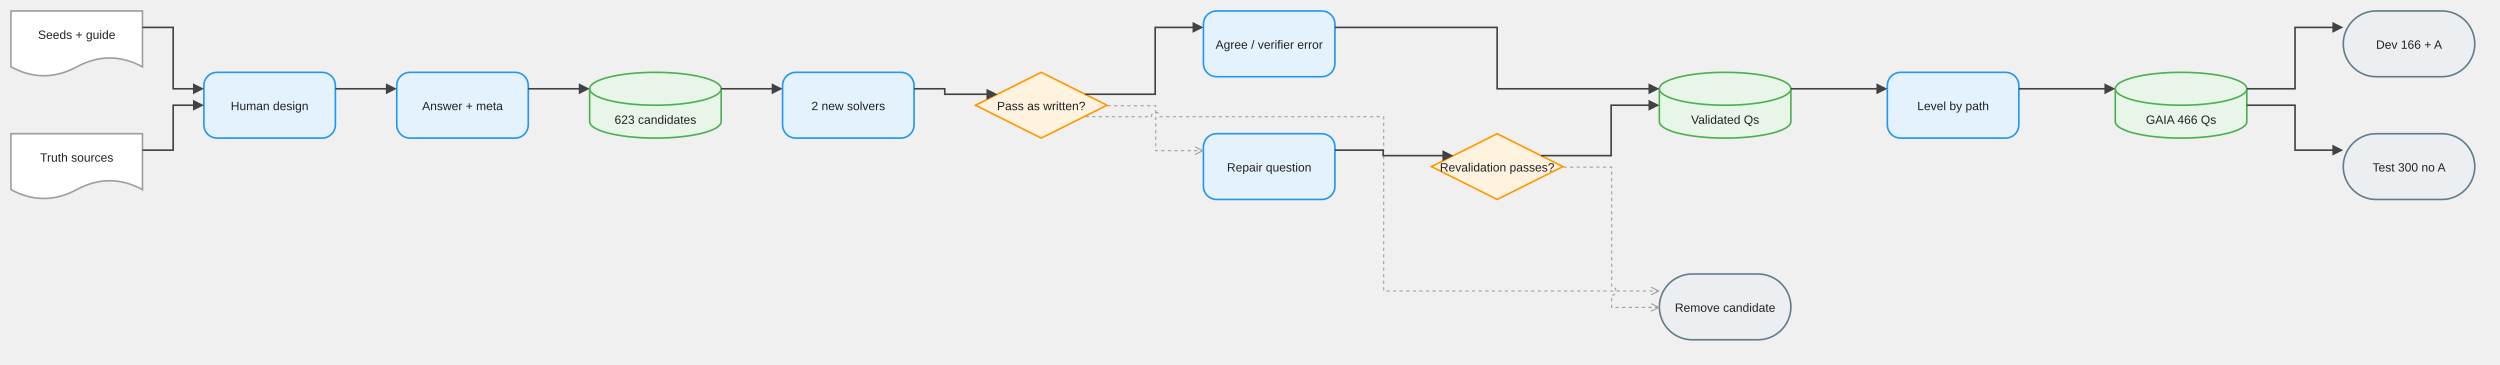
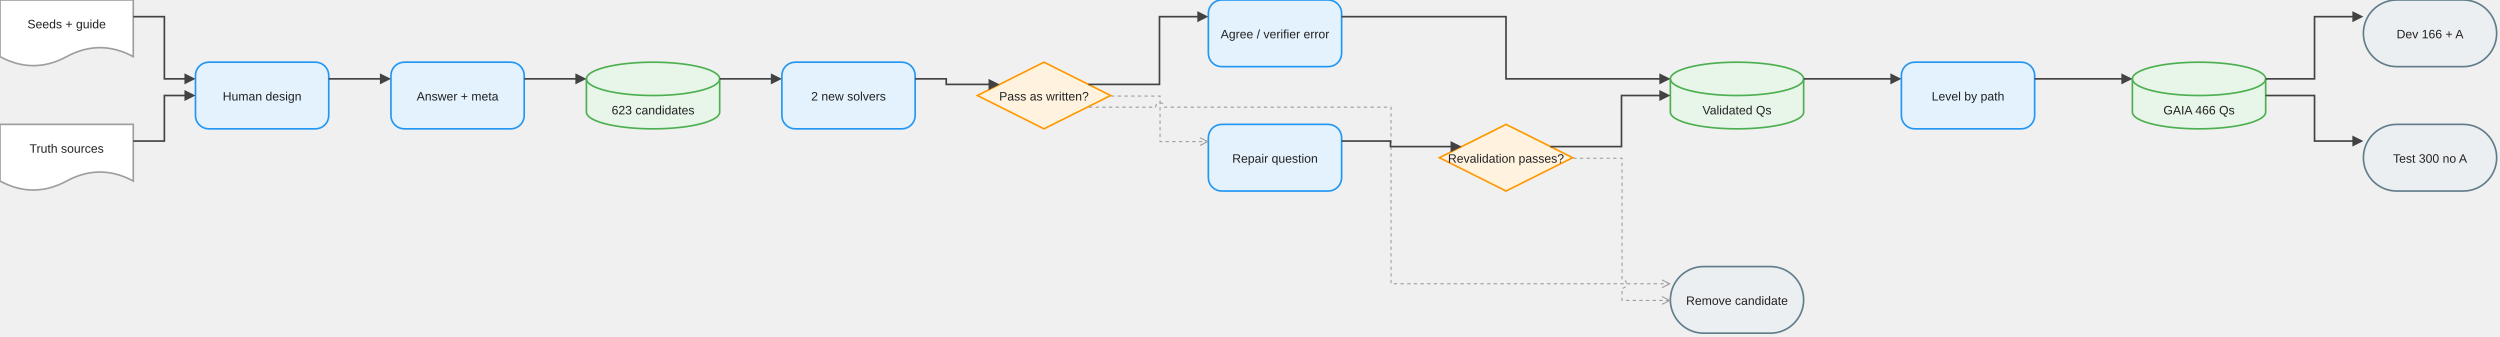
- <svg xmlns="http://www.w3.org/2000/svg" style="background: transparent; background-color: transparent; color-scheme: light;" version="1.1" width="2281px" height="333px" viewBox="0 0 2281 333" content="&lt;mxfile host=&quot;Electron&quot; agent=&quot;drawio-skill-cli&quot;&gt;&#10;  &lt;diagram name=&quot;Page-1&quot; id=&quot;0&quot;&gt;&#10;    &lt;mxGraphModel dx=&quot;-1124&quot; dy=&quot;-87&quot; grid=&quot;0&quot; gridSize=&quot;8&quot; guides=&quot;1&quot; tooltips=&quot;1&quot; connect=&quot;1&quot; arrows=&quot;1&quot; fold=&quot;0&quot; page=&quot;0&quot; pageScale=&quot;1&quot; pageWidth=&quot;2304&quot; pageHeight=&quot;384&quot; background=&quot;#FFFFFF&quot; math=&quot;0&quot; shadow=&quot;0&quot;&gt;&#10;      &lt;root&gt;&#10;        &lt;mxCell id=&quot;0&quot; /&gt;&#10;        &lt;mxCell id=&quot;1&quot; parent=&quot;0&quot; /&gt;&#10;        &lt;mxCell id=&quot;2&quot; parent=&quot;1&quot; style=&quot;convertToSvg=1;shape=document;boundedLbl=1;html=0;whiteSpace=wrap;fillColor=#FFFFFF;strokeColor=#9E9E9E;strokeWidth=1.5;fontColor=#212121;fontSize=11;fontFamily=Arial, Helvetica, sans-serif;verticalAlign=middle;align=center&quot; value=&quot;Seeds + guide&quot; vertex=&quot;1&quot;&gt;&#10;          &lt;mxGeometry height=&quot;60&quot; width=&quot;120&quot; x=&quot;-24&quot; as=&quot;geometry&quot; /&gt;&#10;        &lt;/mxCell&gt;&#10;        &lt;mxCell id=&quot;3&quot; parent=&quot;1&quot; style=&quot;convertToSvg=1;shape=document;boundedLbl=1;html=0;whiteSpace=wrap;fillColor=#FFFFFF;strokeColor=#9E9E9E;strokeWidth=1.5;fontColor=#212121;fontSize=11;fontFamily=Arial, Helvetica, sans-serif;verticalAlign=middle;align=center&quot; value=&quot;Truth sources&quot; vertex=&quot;1&quot;&gt;&#10;          &lt;mxGeometry height=&quot;60&quot; width=&quot;120&quot; x=&quot;-24&quot; y=&quot;112&quot; as=&quot;geometry&quot; /&gt;&#10;        &lt;/mxCell&gt;&#10;        &lt;mxCell id=&quot;4&quot; parent=&quot;1&quot; style=&quot;convertToSvg=1;rounded=1;arcSize=20;html=0;whiteSpace=wrap;fillColor=#E3F2FD;strokeColor=#2196F3;strokeWidth=1.5;fontColor=#212121;fontSize=11;fontFamily=Arial, Helvetica, sans-serif;verticalAlign=middle;align=center&quot; value=&quot;Human design&quot; vertex=&quot;1&quot;&gt;&#10;          &lt;mxGeometry height=&quot;60&quot; width=&quot;120&quot; x=&quot;152&quot; y=&quot;56&quot; as=&quot;geometry&quot; /&gt;&#10;        &lt;/mxCell&gt;&#10;        &lt;mxCell id=&quot;5&quot; parent=&quot;1&quot; style=&quot;convertToSvg=1;rounded=1;arcSize=20;html=0;whiteSpace=wrap;fillColor=#E3F2FD;strokeColor=#2196F3;strokeWidth=1.5;fontColor=#212121;fontSize=11;fontFamily=Arial, Helvetica, sans-serif;verticalAlign=middle;align=center&quot; value=&quot;Answer + meta&quot; vertex=&quot;1&quot;&gt;&#10;          &lt;mxGeometry height=&quot;60&quot; width=&quot;120&quot; x=&quot;328&quot; y=&quot;56&quot; as=&quot;geometry&quot; /&gt;&#10;        &lt;/mxCell&gt;&#10;        &lt;mxCell id=&quot;6&quot; parent=&quot;1&quot; style=&quot;convertToSvg=1;shape=cylinder3;boundedLbl=1;backgroundOutline=1;size=15;html=0;whiteSpace=wrap;fillColor=#E8F5E9;strokeColor=#4CAF50;strokeWidth=1.5;fontColor=#212121;fontSize=11;fontFamily=Arial, Helvetica, sans-serif;verticalAlign=middle;align=center&quot; value=&quot;623 candidates&quot; vertex=&quot;1&quot;&gt;&#10;          &lt;mxGeometry height=&quot;60&quot; width=&quot;120&quot; x=&quot;504&quot; y=&quot;56&quot; as=&quot;geometry&quot; /&gt;&#10;        &lt;/mxCell&gt;&#10;        &lt;mxCell id=&quot;7&quot; parent=&quot;1&quot; style=&quot;convertToSvg=1;rounded=1;arcSize=20;html=0;whiteSpace=wrap;fillColor=#E3F2FD;strokeColor=#2196F3;strokeWidth=1.5;fontColor=#212121;fontSize=11;fontFamily=Arial, Helvetica, sans-serif;verticalAlign=middle;align=center&quot; value=&quot;2 new solvers&quot; vertex=&quot;1&quot;&gt;&#10;          &lt;mxGeometry height=&quot;60&quot; width=&quot;120&quot; x=&quot;680&quot; y=&quot;56&quot; as=&quot;geometry&quot; /&gt;&#10;        &lt;/mxCell&gt;&#10;        &lt;mxCell id=&quot;8&quot; parent=&quot;1&quot; style=&quot;convertToSvg=1;rhombus;html=0;whiteSpace=wrap;fillColor=#FFF3E0;strokeColor=#FF9800;strokeWidth=1.5;fontColor=#212121;fontSize=11;fontFamily=Arial, Helvetica, sans-serif;verticalAlign=middle;align=center&quot; value=&quot;Pass as written?&quot; vertex=&quot;1&quot;&gt;&#10;          &lt;mxGeometry height=&quot;60&quot; width=&quot;120&quot; x=&quot;856&quot; y=&quot;56&quot; as=&quot;geometry&quot; /&gt;&#10;        &lt;/mxCell&gt;&#10;        &lt;mxCell id=&quot;9&quot; parent=&quot;1&quot; style=&quot;convertToSvg=1;rounded=1;arcSize=20;html=0;whiteSpace=wrap;fillColor=#E3F2FD;strokeColor=#2196F3;strokeWidth=1.5;fontColor=#212121;fontSize=11;fontFamily=Arial, Helvetica, sans-serif;verticalAlign=middle;align=center&quot; value=&quot;Agree / verifier error&quot; vertex=&quot;1&quot;&gt;&#10;          &lt;mxGeometry height=&quot;60&quot; width=&quot;120&quot; x=&quot;1064&quot; as=&quot;geometry&quot; /&gt;&#10;        &lt;/mxCell&gt;&#10;        &lt;mxCell id=&quot;10&quot; parent=&quot;1&quot; style=&quot;convertToSvg=1;rounded=1;arcSize=20;html=0;whiteSpace=wrap;fillColor=#E3F2FD;strokeColor=#2196F3;strokeWidth=1.5;fontColor=#212121;fontSize=11;fontFamily=Arial, Helvetica, sans-serif;verticalAlign=middle;align=center&quot; value=&quot;Repair question&quot; vertex=&quot;1&quot;&gt;&#10;          &lt;mxGeometry height=&quot;60&quot; width=&quot;120&quot; x=&quot;1064&quot; y=&quot;112&quot; as=&quot;geometry&quot; /&gt;&#10;        &lt;/mxCell&gt;&#10;        &lt;mxCell id=&quot;11&quot; parent=&quot;1&quot; style=&quot;convertToSvg=1;rhombus;html=0;whiteSpace=wrap;fillColor=#FFF3E0;strokeColor=#FF9800;strokeWidth=1.5;fontColor=#212121;fontSize=11;fontFamily=Arial, Helvetica, sans-serif;verticalAlign=middle;align=center&quot; value=&quot;Revalidation passes?&quot; vertex=&quot;1&quot;&gt;&#10;          &lt;mxGeometry height=&quot;60&quot; width=&quot;120&quot; x=&quot;1272&quot; y=&quot;112&quot; as=&quot;geometry&quot; /&gt;&#10;        &lt;/mxCell&gt;&#10;        &lt;mxCell id=&quot;12&quot; parent=&quot;1&quot; style=&quot;convertToSvg=1;rounded=1;arcSize=50;html=0;whiteSpace=wrap;fillColor=#ECEFF1;strokeColor=#607D8B;strokeWidth=1.5;fontColor=#212121;fontSize=11;fontFamily=Arial, Helvetica, sans-serif;verticalAlign=middle;align=center&quot; value=&quot;Remove candidate&quot; vertex=&quot;1&quot;&gt;&#10;          &lt;mxGeometry height=&quot;60&quot; width=&quot;120&quot; x=&quot;1480&quot; y=&quot;240&quot; as=&quot;geometry&quot; /&gt;&#10;        &lt;/mxCell&gt;&#10;        &lt;mxCell id=&quot;13&quot; parent=&quot;1&quot; style=&quot;convertToSvg=1;shape=cylinder3;boundedLbl=1;backgroundOutline=1;size=15;html=0;whiteSpace=wrap;fillColor=#E8F5E9;strokeColor=#4CAF50;strokeWidth=1.5;fontColor=#212121;fontSize=11;fontFamily=Arial, Helvetica, sans-serif;verticalAlign=middle;align=center&quot; value=&quot;Validated Qs&quot; vertex=&quot;1&quot;&gt;&#10;          &lt;mxGeometry height=&quot;60&quot; width=&quot;120&quot; x=&quot;1480&quot; y=&quot;56&quot; as=&quot;geometry&quot; /&gt;&#10;        &lt;/mxCell&gt;&#10;        &lt;mxCell id=&quot;14&quot; parent=&quot;1&quot; style=&quot;convertToSvg=1;rounded=1;arcSize=20;html=0;whiteSpace=wrap;fillColor=#E3F2FD;strokeColor=#2196F3;strokeWidth=1.5;fontColor=#212121;fontSize=11;fontFamily=Arial, Helvetica, sans-serif;verticalAlign=middle;align=center&quot; value=&quot;Level by path&quot; vertex=&quot;1&quot;&gt;&#10;          &lt;mxGeometry height=&quot;60&quot; width=&quot;120&quot; x=&quot;1688&quot; y=&quot;56&quot; as=&quot;geometry&quot; /&gt;&#10;        &lt;/mxCell&gt;&#10;        &lt;mxCell id=&quot;15&quot; parent=&quot;1&quot; style=&quot;convertToSvg=1;shape=cylinder3;boundedLbl=1;backgroundOutline=1;size=15;html=0;whiteSpace=wrap;fillColor=#E8F5E9;strokeColor=#4CAF50;strokeWidth=1.5;fontColor=#212121;fontSize=11;fontFamily=Arial, Helvetica, sans-serif;verticalAlign=middle;align=center&quot; value=&quot;GAIA 466 Qs&quot; vertex=&quot;1&quot;&gt;&#10;          &lt;mxGeometry height=&quot;60&quot; width=&quot;120&quot; x=&quot;1896&quot; y=&quot;56&quot; as=&quot;geometry&quot; /&gt;&#10;        &lt;/mxCell&gt;&#10;        &lt;mxCell id=&quot;16&quot; parent=&quot;1&quot; style=&quot;convertToSvg=1;rounded=1;arcSize=50;html=0;whiteSpace=wrap;fillColor=#ECEFF1;strokeColor=#607D8B;strokeWidth=1.5;fontColor=#212121;fontSize=11;fontFamily=Arial, Helvetica, sans-serif;verticalAlign=middle;align=center&quot; value=&quot;Dev 166 + A&quot; vertex=&quot;1&quot;&gt;&#10;          &lt;mxGeometry height=&quot;60&quot; width=&quot;120&quot; x=&quot;2104&quot; as=&quot;geometry&quot; /&gt;&#10;        &lt;/mxCell&gt;&#10;        &lt;mxCell id=&quot;17&quot; parent=&quot;1&quot; style=&quot;convertToSvg=1;rounded=1;arcSize=50;html=0;whiteSpace=wrap;fillColor=#ECEFF1;strokeColor=#607D8B;strokeWidth=1.5;fontColor=#212121;fontSize=11;fontFamily=Arial, Helvetica, sans-serif;verticalAlign=middle;align=center&quot; value=&quot;Test 300 no A&quot; vertex=&quot;1&quot;&gt;&#10;          &lt;mxGeometry height=&quot;60&quot; width=&quot;120&quot; x=&quot;2104&quot; y=&quot;112&quot; as=&quot;geometry&quot; /&gt;&#10;        &lt;/mxCell&gt;&#10;        &lt;mxCell id=&quot;18&quot; edge=&quot;1&quot; parent=&quot;1&quot; source=&quot;2&quot; style=&quot;convertToSvg=1;edgeStyle=orthogonalEdgeStyle;rounded=0;orthogonalLoop=1;jettySize=auto;html=0;strokeColor=#424242;strokeWidth=1.5;endArrow=block;endFill=1;exitX=1;exitY=0.25;exitDx=0;exitDy=0;entryX=0;entryY=0.25;entryDx=0;entryDy=0;jumpStyle=arc;jumpSize=8&quot; target=&quot;4&quot; value=&quot;&quot;&gt;&#10;          &lt;mxGeometry relative=&quot;1&quot; as=&quot;geometry&quot; /&gt;&#10;        &lt;/mxCell&gt;&#10;        &lt;mxCell id=&quot;19&quot; edge=&quot;1&quot; parent=&quot;1&quot; source=&quot;3&quot; style=&quot;convertToSvg=1;edgeStyle=orthogonalEdgeStyle;rounded=0;orthogonalLoop=1;jettySize=auto;html=0;strokeColor=#424242;strokeWidth=1.5;endArrow=block;endFill=1;exitX=1;exitY=0.25;exitDx=0;exitDy=0;entryX=0;entryY=0.5;entryDx=0;entryDy=0;jumpStyle=arc;jumpSize=8&quot; target=&quot;4&quot; value=&quot;&quot;&gt;&#10;          &lt;mxGeometry relative=&quot;1&quot; as=&quot;geometry&quot; /&gt;&#10;        &lt;/mxCell&gt;&#10;        &lt;mxCell id=&quot;20&quot; edge=&quot;1&quot; parent=&quot;1&quot; source=&quot;4&quot; style=&quot;convertToSvg=1;edgeStyle=orthogonalEdgeStyle;rounded=0;orthogonalLoop=1;jettySize=auto;html=0;strokeColor=#424242;strokeWidth=1.5;endArrow=block;endFill=1;exitX=1;exitY=0.25;exitDx=0;exitDy=0;entryX=0;entryY=0.25;entryDx=0;entryDy=0;jumpStyle=arc;jumpSize=8&quot; target=&quot;5&quot; value=&quot;&quot;&gt;&#10;          &lt;mxGeometry relative=&quot;1&quot; as=&quot;geometry&quot; /&gt;&#10;        &lt;/mxCell&gt;&#10;        &lt;mxCell id=&quot;21&quot; edge=&quot;1&quot; parent=&quot;1&quot; source=&quot;5&quot; style=&quot;convertToSvg=1;edgeStyle=orthogonalEdgeStyle;rounded=0;orthogonalLoop=1;jettySize=auto;html=0;strokeColor=#424242;strokeWidth=1.5;endArrow=block;endFill=1;exitX=1;exitY=0.25;exitDx=0;exitDy=0;entryX=0;entryY=0.25;entryDx=0;entryDy=0;jumpStyle=arc;jumpSize=8&quot; target=&quot;6&quot; value=&quot;&quot;&gt;&#10;          &lt;mxGeometry relative=&quot;1&quot; as=&quot;geometry&quot; /&gt;&#10;        &lt;/mxCell&gt;&#10;        &lt;mxCell id=&quot;22&quot; edge=&quot;1&quot; parent=&quot;1&quot; source=&quot;6&quot; style=&quot;convertToSvg=1;edgeStyle=orthogonalEdgeStyle;rounded=0;orthogonalLoop=1;jettySize=auto;html=0;strokeColor=#424242;strokeWidth=1.5;endArrow=block;endFill=1;exitX=1;exitY=0.25;exitDx=0;exitDy=0;entryX=0;entryY=0.25;entryDx=0;entryDy=0;jumpStyle=arc;jumpSize=8&quot; target=&quot;7&quot; value=&quot;&quot;&gt;&#10;          &lt;mxGeometry relative=&quot;1&quot; as=&quot;geometry&quot; /&gt;&#10;        &lt;/mxCell&gt;&#10;        &lt;mxCell id=&quot;23&quot; edge=&quot;1&quot; parent=&quot;1&quot; source=&quot;7&quot; style=&quot;convertToSvg=1;edgeStyle=orthogonalEdgeStyle;rounded=0;orthogonalLoop=1;jettySize=auto;html=0;strokeColor=#424242;strokeWidth=1.5;endArrow=block;endFill=1;exitX=1;exitY=0.25;exitDx=0;exitDy=0;entryX=0;entryY=0.25;entryDx=0;entryDy=0;jumpStyle=arc;jumpSize=8&quot; target=&quot;8&quot; value=&quot;&quot;&gt;&#10;          &lt;mxGeometry relative=&quot;1&quot; as=&quot;geometry&quot; /&gt;&#10;        &lt;/mxCell&gt;&#10;        &lt;mxCell id=&quot;24&quot; edge=&quot;1&quot; parent=&quot;1&quot; source=&quot;8&quot; style=&quot;convertToSvg=1;edgeStyle=orthogonalEdgeStyle;rounded=0;orthogonalLoop=1;jettySize=auto;html=0;strokeColor=#424242;strokeWidth=1.5;endArrow=block;endFill=1;exitX=1;exitY=0.25;exitDx=0;exitDy=0;entryX=0;entryY=0.25;entryDx=0;entryDy=0;jumpStyle=arc;jumpSize=8&quot; target=&quot;9&quot; value=&quot;&quot;&gt;&#10;          &lt;mxGeometry relative=&quot;1&quot; as=&quot;geometry&quot; /&gt;&#10;        &lt;/mxCell&gt;&#10;        &lt;mxCell id=&quot;25&quot; edge=&quot;1&quot; parent=&quot;1&quot; source=&quot;8&quot; style=&quot;convertToSvg=1;edgeStyle=orthogonalEdgeStyle;rounded=0;orthogonalLoop=1;jettySize=auto;html=0;strokeColor=#9E9E9E;strokeWidth=1;endArrow=open;endFill=0;exitX=1;exitY=0.5;exitDx=0;exitDy=0;entryX=0;entryY=0.25;entryDx=0;entryDy=0;dashed=1;dashPattern=3 3;jumpStyle=arc;jumpSize=8&quot; target=&quot;10&quot; value=&quot;&quot;&gt;&#10;          &lt;mxGeometry relative=&quot;1&quot; as=&quot;geometry&quot; /&gt;&#10;        &lt;/mxCell&gt;&#10;        &lt;mxCell id=&quot;26&quot; edge=&quot;1&quot; parent=&quot;1&quot; source=&quot;8&quot; style=&quot;convertToSvg=1;edgeStyle=orthogonalEdgeStyle;rounded=0;orthogonalLoop=1;jettySize=auto;html=0;strokeColor=#9E9E9E;strokeWidth=1;endArrow=open;endFill=0;exitX=1;exitY=0.75;exitDx=0;exitDy=0;entryX=0;entryY=0.25;entryDx=0;entryDy=0;dashed=1;dashPattern=3 3;jumpStyle=arc;jumpSize=8&quot; target=&quot;12&quot; value=&quot;&quot;&gt;&#10;          &lt;mxGeometry relative=&quot;1&quot; as=&quot;geometry&quot; /&gt;&#10;        &lt;/mxCell&gt;&#10;        &lt;mxCell id=&quot;27&quot; edge=&quot;1&quot; parent=&quot;1&quot; source=&quot;9&quot; style=&quot;convertToSvg=1;edgeStyle=orthogonalEdgeStyle;rounded=0;orthogonalLoop=1;jettySize=auto;html=0;strokeColor=#424242;strokeWidth=1.5;endArrow=block;endFill=1;exitX=1;exitY=0.25;exitDx=0;exitDy=0;entryX=0;entryY=0.25;entryDx=0;entryDy=0;jumpStyle=arc;jumpSize=8&quot; target=&quot;13&quot; value=&quot;&quot;&gt;&#10;          &lt;mxGeometry relative=&quot;1&quot; as=&quot;geometry&quot; /&gt;&#10;        &lt;/mxCell&gt;&#10;        &lt;mxCell id=&quot;28&quot; edge=&quot;1&quot; parent=&quot;1&quot; source=&quot;10&quot; style=&quot;convertToSvg=1;edgeStyle=orthogonalEdgeStyle;rounded=0;orthogonalLoop=1;jettySize=auto;html=0;strokeColor=#424242;strokeWidth=1.5;endArrow=block;endFill=1;exitX=1;exitY=0.25;exitDx=0;exitDy=0;entryX=0;entryY=0.25;entryDx=0;entryDy=0;jumpStyle=arc;jumpSize=8&quot; target=&quot;11&quot; value=&quot;&quot;&gt;&#10;          &lt;mxGeometry relative=&quot;1&quot; as=&quot;geometry&quot; /&gt;&#10;        &lt;/mxCell&gt;&#10;        &lt;mxCell id=&quot;29&quot; edge=&quot;1&quot; parent=&quot;1&quot; source=&quot;11&quot; style=&quot;convertToSvg=1;edgeStyle=orthogonalEdgeStyle;rounded=0;orthogonalLoop=1;jettySize=auto;html=0;strokeColor=#424242;strokeWidth=1.5;endArrow=block;endFill=1;exitX=1;exitY=0.25;exitDx=0;exitDy=0;entryX=0;entryY=0.5;entryDx=0;entryDy=0;jumpStyle=arc;jumpSize=8&quot; target=&quot;13&quot; value=&quot;&quot;&gt;&#10;          &lt;mxGeometry relative=&quot;1&quot; as=&quot;geometry&quot; /&gt;&#10;        &lt;/mxCell&gt;&#10;        &lt;mxCell id=&quot;30&quot; edge=&quot;1&quot; parent=&quot;1&quot; source=&quot;11&quot; style=&quot;convertToSvg=1;edgeStyle=orthogonalEdgeStyle;rounded=0;orthogonalLoop=1;jettySize=auto;html=0;strokeColor=#9E9E9E;strokeWidth=1;endArrow=open;endFill=0;exitX=1;exitY=0.5;exitDx=0;exitDy=0;entryX=0;entryY=0.5;entryDx=0;entryDy=0;dashed=1;dashPattern=3 3;jumpStyle=arc;jumpSize=8&quot; target=&quot;12&quot; value=&quot;&quot;&gt;&#10;          &lt;mxGeometry relative=&quot;1&quot; as=&quot;geometry&quot; /&gt;&#10;        &lt;/mxCell&gt;&#10;        &lt;mxCell id=&quot;31&quot; edge=&quot;1&quot; parent=&quot;1&quot; source=&quot;13&quot; style=&quot;convertToSvg=1;edgeStyle=orthogonalEdgeStyle;rounded=0;orthogonalLoop=1;jettySize=auto;html=0;strokeColor=#424242;strokeWidth=1.5;endArrow=block;endFill=1;exitX=1;exitY=0.25;exitDx=0;exitDy=0;entryX=0;entryY=0.25;entryDx=0;entryDy=0;jumpStyle=arc;jumpSize=8&quot; target=&quot;14&quot; value=&quot;&quot;&gt;&#10;          &lt;mxGeometry relative=&quot;1&quot; as=&quot;geometry&quot; /&gt;&#10;        &lt;/mxCell&gt;&#10;        &lt;mxCell id=&quot;32&quot; edge=&quot;1&quot; parent=&quot;1&quot; source=&quot;14&quot; style=&quot;convertToSvg=1;edgeStyle=orthogonalEdgeStyle;rounded=0;orthogonalLoop=1;jettySize=auto;html=0;strokeColor=#424242;strokeWidth=1.5;endArrow=block;endFill=1;exitX=1;exitY=0.25;exitDx=0;exitDy=0;entryX=0;entryY=0.25;entryDx=0;entryDy=0;jumpStyle=arc;jumpSize=8&quot; target=&quot;15&quot; value=&quot;&quot;&gt;&#10;          &lt;mxGeometry relative=&quot;1&quot; as=&quot;geometry&quot; /&gt;&#10;        &lt;/mxCell&gt;&#10;        &lt;mxCell id=&quot;33&quot; edge=&quot;1&quot; parent=&quot;1&quot; source=&quot;15&quot; style=&quot;convertToSvg=1;edgeStyle=orthogonalEdgeStyle;rounded=0;orthogonalLoop=1;jettySize=auto;html=0;strokeColor=#424242;strokeWidth=1.5;endArrow=block;endFill=1;exitX=1;exitY=0.25;exitDx=0;exitDy=0;entryX=0;entryY=0.25;entryDx=0;entryDy=0;jumpStyle=arc;jumpSize=8&quot; target=&quot;16&quot; value=&quot;&quot;&gt;&#10;          &lt;mxGeometry relative=&quot;1&quot; as=&quot;geometry&quot; /&gt;&#10;        &lt;/mxCell&gt;&#10;        &lt;mxCell id=&quot;34&quot; edge=&quot;1&quot; parent=&quot;1&quot; source=&quot;15&quot; style=&quot;convertToSvg=1;edgeStyle=orthogonalEdgeStyle;rounded=0;orthogonalLoop=1;jettySize=auto;html=0;strokeColor=#424242;strokeWidth=1.5;endArrow=block;endFill=1;exitX=1;exitY=0.5;exitDx=0;exitDy=0;entryX=0;entryY=0.25;entryDx=0;entryDy=0;jumpStyle=arc;jumpSize=8&quot; target=&quot;17&quot; value=&quot;&quot;&gt;&#10;          &lt;mxGeometry relative=&quot;1&quot; as=&quot;geometry&quot; /&gt;&#10;        &lt;/mxCell&gt;&#10;      &lt;/root&gt;&#10;    &lt;/mxGraphModel&gt;&#10;  &lt;/diagram&gt;&#10;&lt;/mxfile&gt;&#10;">
+ <svg xmlns="http://www.w3.org/2000/svg" style="background: transparent; background-color: transparent; color-scheme: light;" version="1.1" width="2251px" height="303px" viewBox="0 0 2251 303">
  <defs />
  <g>
    <g data-cell-id="0">
      <g data-cell-id="1">
        <g data-cell-id="2">
          <g>
-             <path d="M 10 10 L 130 10 L 130 61 Q 100 44.8 70 61 Q 40 77.2 10 61 L 10 19 Z" fill="#ffffff" stroke="#9e9e9e" stroke-width="1.5" stroke-miterlimit="10" pointer-events="all" style="fill: rgb(255, 255, 255); stroke: rgb(158, 158, 158);" />
-           </g>
-           <g>
-             <g fill="#212121" font-family="Arial, Helvetica, sans-serif" text-anchor="middle" font-size="11px" style="fill: rgb(33, 33, 33);">
-               <g transform="translate(70,35.5) scale(1)">
+             <path d="M 0 0 L 120 0 L 120 51 Q 90 34.8 60 51 Q 30 67.2 0 51 L 0 9 Z" fill="#ffffff" stroke="#9e9e9e" stroke-width="1.5" stroke-miterlimit="10" pointer-events="all" style="fill: rgb(255, 255, 255); stroke: rgb(158, 158, 158);" />
+           </g>
+           <g>
+             <g fill="#212121" font-family="Arial, Helvetica, sans-serif" text-anchor="middle" font-size="11px" style="fill: rgb(33, 33, 33);">
+               <g transform="translate(60,25.5) scale(1)">
                <text>
                  <tspan>Seeds + guide</tspan>
                </text>
              </g>
            </g>
          </g>
        </g>
        <g data-cell-id="3">
          <g>
-             <path d="M 10 122 L 130 122 L 130 173 Q 100 156.8 70 173 Q 40 189.2 10 173 L 10 131 Z" fill="#ffffff" stroke="#9e9e9e" stroke-width="1.5" stroke-miterlimit="10" pointer-events="all" style="fill: rgb(255, 255, 255); stroke: rgb(158, 158, 158);" />
-           </g>
-           <g>
-             <g fill="#212121" font-family="Arial, Helvetica, sans-serif" text-anchor="middle" font-size="11px" style="fill: rgb(33, 33, 33);">
-               <g transform="translate(70,147.5) scale(1)">
+             <path d="M 0 112 L 120 112 L 120 163 Q 90 146.8 60 163 Q 30 179.2 0 163 L 0 121 Z" fill="#ffffff" stroke="#9e9e9e" stroke-width="1.5" stroke-miterlimit="10" pointer-events="all" style="fill: rgb(255, 255, 255); stroke: rgb(158, 158, 158);" />
+           </g>
+           <g>
+             <g fill="#212121" font-family="Arial, Helvetica, sans-serif" text-anchor="middle" font-size="11px" style="fill: rgb(33, 33, 33);">
+               <g transform="translate(60,137.5) scale(1)">
                <text>
                  <tspan>Truth sources</tspan>
                </text>
              </g>
            </g>
          </g>
        </g>
        <g data-cell-id="4">
          <g>
-             <rect x="186" y="66" width="120" height="60" rx="12" ry="12" fill="#e3f2fd" stroke="#2196f3" stroke-width="1.5" pointer-events="all" style="fill: rgb(227, 242, 253); stroke: rgb(33, 150, 243);" />
-           </g>
-           <g>
-             <g fill="#212121" font-family="Arial, Helvetica, sans-serif" text-anchor="middle" font-size="11px" style="fill: rgb(33, 33, 33);">
-               <g transform="translate(246,100.5) scale(1)">
+             <rect x="176" y="56" width="120" height="60" rx="12" ry="12" fill="#e3f2fd" stroke="#2196f3" stroke-width="1.5" pointer-events="all" style="fill: rgb(227, 242, 253); stroke: rgb(33, 150, 243);" />
+           </g>
+           <g>
+             <g fill="#212121" font-family="Arial, Helvetica, sans-serif" text-anchor="middle" font-size="11px" style="fill: rgb(33, 33, 33);">
+               <g transform="translate(236,90.5) scale(1)">
                <text>
                  <tspan>Human design</tspan>
                </text>
              </g>
            </g>
          </g>
        </g>
        <g data-cell-id="5">
          <g>
-             <rect x="362" y="66" width="120" height="60" rx="12" ry="12" fill="#e3f2fd" stroke="#2196f3" stroke-width="1.5" pointer-events="all" style="fill: rgb(227, 242, 253); stroke: rgb(33, 150, 243);" />
-           </g>
-           <g>
-             <g fill="#212121" font-family="Arial, Helvetica, sans-serif" text-anchor="middle" font-size="11px" style="fill: rgb(33, 33, 33);">
-               <g transform="translate(422,100.5) scale(1)">
+             <rect x="352" y="56" width="120" height="60" rx="12" ry="12" fill="#e3f2fd" stroke="#2196f3" stroke-width="1.5" pointer-events="all" style="fill: rgb(227, 242, 253); stroke: rgb(33, 150, 243);" />
+           </g>
+           <g>
+             <g fill="#212121" font-family="Arial, Helvetica, sans-serif" text-anchor="middle" font-size="11px" style="fill: rgb(33, 33, 33);">
+               <g transform="translate(412,90.5) scale(1)">
                <text>
                  <tspan>Answer + meta</tspan>
                </text>
              </g>
            </g>
          </g>
        </g>
        <g data-cell-id="6">
          <g>
-             <path d="M 538 81 C 538 72.72 564.86 66 598 66 C 613.91 66 629.17 67.58 640.43 70.39 C 651.68 73.21 658 77.02 658 81 L 658 111 C 658 119.28 631.14 126 598 126 C 564.86 126 538 119.28 538 111 Z" fill="#e8f5e9" stroke="#4caf50" stroke-width="1.5" stroke-miterlimit="10" pointer-events="all" style="fill: rgb(232, 245, 233); stroke: rgb(76, 175, 80);" />
-             <path d="M 658 81 C 658 89.28 631.14 96 598 96 C 564.86 96 538 89.28 538 81" fill="none" stroke="#4caf50" stroke-width="1.5" stroke-miterlimit="10" pointer-events="all" style="stroke: rgb(76, 175, 80);" />
-           </g>
-           <g>
-             <g fill="#212121" font-family="Arial, Helvetica, sans-serif" text-anchor="middle" font-size="11px" style="fill: rgb(33, 33, 33);">
-               <g transform="translate(598,113) scale(1)">
+             <path d="M 528 71 C 528 62.72 554.86 56 588 56 C 603.91 56 619.17 57.58 630.43 60.39 C 641.68 63.21 648 67.02 648 71 L 648 101 C 648 109.28 621.14 116 588 116 C 554.86 116 528 109.28 528 101 Z" fill="#e8f5e9" stroke="#4caf50" stroke-width="1.5" stroke-miterlimit="10" pointer-events="all" style="fill: rgb(232, 245, 233); stroke: rgb(76, 175, 80);" />
+             <path d="M 648 71 C 648 79.28 621.14 86 588 86 C 554.86 86 528 79.28 528 71" fill="none" stroke="#4caf50" stroke-width="1.5" stroke-miterlimit="10" pointer-events="all" style="stroke: rgb(76, 175, 80);" />
+           </g>
+           <g>
+             <g fill="#212121" font-family="Arial, Helvetica, sans-serif" text-anchor="middle" font-size="11px" style="fill: rgb(33, 33, 33);">
+               <g transform="translate(588,103) scale(1)">
                <text>
                  <tspan>623 candidates</tspan>
                </text>
              </g>
            </g>
          </g>
        </g>
        <g data-cell-id="7">
          <g>
-             <rect x="714" y="66" width="120" height="60" rx="12" ry="12" fill="#e3f2fd" stroke="#2196f3" stroke-width="1.5" pointer-events="all" style="fill: rgb(227, 242, 253); stroke: rgb(33, 150, 243);" />
-           </g>
-           <g>
-             <g fill="#212121" font-family="Arial, Helvetica, sans-serif" text-anchor="middle" font-size="11px" style="fill: rgb(33, 33, 33);">
-               <g transform="translate(774,100.5) scale(1)">
+             <rect x="704" y="56" width="120" height="60" rx="12" ry="12" fill="#e3f2fd" stroke="#2196f3" stroke-width="1.5" pointer-events="all" style="fill: rgb(227, 242, 253); stroke: rgb(33, 150, 243);" />
+           </g>
+           <g>
+             <g fill="#212121" font-family="Arial, Helvetica, sans-serif" text-anchor="middle" font-size="11px" style="fill: rgb(33, 33, 33);">
+               <g transform="translate(764,90.5) scale(1)">
                <text>
                  <tspan>2 new solvers</tspan>
                </text>
              </g>
            </g>
          </g>
        </g>
        <g data-cell-id="8">
          <g>
-             <path d="M 950 66 L 1010 96 L 950 126 L 890 96 Z" fill="#fff3e0" stroke="#ff9800" stroke-width="1.5" stroke-miterlimit="10" pointer-events="all" style="fill: rgb(255, 243, 224); stroke: rgb(255, 152, 0);" />
-           </g>
-           <g>
-             <g fill="#212121" font-family="Arial, Helvetica, sans-serif" text-anchor="middle" font-size="11px" style="fill: rgb(33, 33, 33);">
-               <g transform="translate(950,100.5) scale(1)">
+             <path d="M 940 56 L 1000 86 L 940 116 L 880 86 Z" fill="#fff3e0" stroke="#ff9800" stroke-width="1.5" stroke-miterlimit="10" pointer-events="all" style="fill: rgb(255, 243, 224); stroke: rgb(255, 152, 0);" />
+           </g>
+           <g>
+             <g fill="#212121" font-family="Arial, Helvetica, sans-serif" text-anchor="middle" font-size="11px" style="fill: rgb(33, 33, 33);">
+               <g transform="translate(940,90.5) scale(1)">
                <text>
                  <tspan>Pass as written?</tspan>
                </text>
              </g>
            </g>
          </g>
        </g>
        <g data-cell-id="9">
          <g>
-             <rect x="1098" y="10" width="120" height="60" rx="12" ry="12" fill="#e3f2fd" stroke="#2196f3" stroke-width="1.5" pointer-events="all" style="fill: rgb(227, 242, 253); stroke: rgb(33, 150, 243);" />
-           </g>
-           <g>
-             <g fill="#212121" font-family="Arial, Helvetica, sans-serif" text-anchor="middle" font-size="11px" style="fill: rgb(33, 33, 33);">
-               <g transform="translate(1158,44.5) scale(1)">
+             <rect x="1088" y="0" width="120" height="60" rx="12" ry="12" fill="#e3f2fd" stroke="#2196f3" stroke-width="1.5" pointer-events="all" style="fill: rgb(227, 242, 253); stroke: rgb(33, 150, 243);" />
+           </g>
+           <g>
+             <g fill="#212121" font-family="Arial, Helvetica, sans-serif" text-anchor="middle" font-size="11px" style="fill: rgb(33, 33, 33);">
+               <g transform="translate(1148,34.5) scale(1)">
                <text>
                  <tspan>Agree / verifier error</tspan>
                </text>
              </g>
            </g>
          </g>
        </g>
        <g data-cell-id="10">
          <g>
-             <rect x="1098" y="122" width="120" height="60" rx="12" ry="12" fill="#e3f2fd" stroke="#2196f3" stroke-width="1.5" pointer-events="all" style="fill: rgb(227, 242, 253); stroke: rgb(33, 150, 243);" />
-           </g>
-           <g>
-             <g fill="#212121" font-family="Arial, Helvetica, sans-serif" text-anchor="middle" font-size="11px" style="fill: rgb(33, 33, 33);">
-               <g transform="translate(1158,156.5) scale(1)">
+             <rect x="1088" y="112" width="120" height="60" rx="12" ry="12" fill="#e3f2fd" stroke="#2196f3" stroke-width="1.5" pointer-events="all" style="fill: rgb(227, 242, 253); stroke: rgb(33, 150, 243);" />
+           </g>
+           <g>
+             <g fill="#212121" font-family="Arial, Helvetica, sans-serif" text-anchor="middle" font-size="11px" style="fill: rgb(33, 33, 33);">
+               <g transform="translate(1148,146.5) scale(1)">
                <text>
                  <tspan>Repair question</tspan>
                </text>
              </g>
            </g>
          </g>
        </g>
        <g data-cell-id="11">
          <g>
-             <path d="M 1366 122 L 1426 152 L 1366 182 L 1306 152 Z" fill="#fff3e0" stroke="#ff9800" stroke-width="1.5" stroke-miterlimit="10" pointer-events="all" style="fill: rgb(255, 243, 224); stroke: rgb(255, 152, 0);" />
-           </g>
-           <g>
-             <g fill="#212121" font-family="Arial, Helvetica, sans-serif" text-anchor="middle" font-size="11px" style="fill: rgb(33, 33, 33);">
-               <g transform="translate(1366,156.5) scale(1)">
+             <path d="M 1356 112 L 1416 142 L 1356 172 L 1296 142 Z" fill="#fff3e0" stroke="#ff9800" stroke-width="1.5" stroke-miterlimit="10" pointer-events="all" style="fill: rgb(255, 243, 224); stroke: rgb(255, 152, 0);" />
+           </g>
+           <g>
+             <g fill="#212121" font-family="Arial, Helvetica, sans-serif" text-anchor="middle" font-size="11px" style="fill: rgb(33, 33, 33);">
+               <g transform="translate(1356,146.5) scale(1)">
                <text>
                  <tspan>Revalidation passes?</tspan>
                </text>
              </g>
            </g>
          </g>
        </g>
        <g data-cell-id="12">
          <g>
-             <rect x="1514" y="250" width="120" height="60" rx="30" ry="30" fill="#eceff1" stroke="#607d8b" stroke-width="1.5" pointer-events="all" style="fill: rgb(236, 239, 241); stroke: rgb(96, 125, 139);" />
-           </g>
-           <g>
-             <g fill="#212121" font-family="Arial, Helvetica, sans-serif" text-anchor="middle" font-size="11px" style="fill: rgb(33, 33, 33);">
-               <g transform="translate(1574,284.5) scale(1)">
+             <rect x="1504" y="240" width="120" height="60" rx="30" ry="30" fill="#eceff1" stroke="#607d8b" stroke-width="1.5" pointer-events="all" style="fill: rgb(236, 239, 241); stroke: rgb(96, 125, 139);" />
+           </g>
+           <g>
+             <g fill="#212121" font-family="Arial, Helvetica, sans-serif" text-anchor="middle" font-size="11px" style="fill: rgb(33, 33, 33);">
+               <g transform="translate(1564,274.5) scale(1)">
                <text>
                  <tspan>Remove candidate</tspan>
                </text>
              </g>
            </g>
          </g>
        </g>
        <g data-cell-id="13">
          <g>
-             <path d="M 1514 81 C 1514 72.72 1540.86 66 1574 66 C 1589.91 66 1605.17 67.58 1616.43 70.39 C 1627.68 73.21 1634 77.02 1634 81 L 1634 111 C 1634 119.28 1607.14 126 1574 126 C 1540.86 126 1514 119.28 1514 111 Z" fill="#e8f5e9" stroke="#4caf50" stroke-width="1.5" stroke-miterlimit="10" pointer-events="all" style="fill: rgb(232, 245, 233); stroke: rgb(76, 175, 80);" />
-             <path d="M 1634 81 C 1634 89.28 1607.14 96 1574 96 C 1540.86 96 1514 89.28 1514 81" fill="none" stroke="#4caf50" stroke-width="1.5" stroke-miterlimit="10" pointer-events="all" style="stroke: rgb(76, 175, 80);" />
-           </g>
-           <g>
-             <g fill="#212121" font-family="Arial, Helvetica, sans-serif" text-anchor="middle" font-size="11px" style="fill: rgb(33, 33, 33);">
-               <g transform="translate(1574,113) scale(1)">
+             <path d="M 1504 71 C 1504 62.72 1530.86 56 1564 56 C 1579.91 56 1595.17 57.58 1606.43 60.39 C 1617.68 63.21 1624 67.02 1624 71 L 1624 101 C 1624 109.28 1597.14 116 1564 116 C 1530.86 116 1504 109.28 1504 101 Z" fill="#e8f5e9" stroke="#4caf50" stroke-width="1.5" stroke-miterlimit="10" pointer-events="all" style="fill: rgb(232, 245, 233); stroke: rgb(76, 175, 80);" />
+             <path d="M 1624 71 C 1624 79.28 1597.14 86 1564 86 C 1530.86 86 1504 79.28 1504 71" fill="none" stroke="#4caf50" stroke-width="1.5" stroke-miterlimit="10" pointer-events="all" style="stroke: rgb(76, 175, 80);" />
+           </g>
+           <g>
+             <g fill="#212121" font-family="Arial, Helvetica, sans-serif" text-anchor="middle" font-size="11px" style="fill: rgb(33, 33, 33);">
+               <g transform="translate(1564,103) scale(1)">
                <text>
                  <tspan>Validated Qs</tspan>
                </text>
              </g>
            </g>
          </g>
        </g>
        <g data-cell-id="14">
          <g>
-             <rect x="1722" y="66" width="120" height="60" rx="12" ry="12" fill="#e3f2fd" stroke="#2196f3" stroke-width="1.5" pointer-events="all" style="fill: rgb(227, 242, 253); stroke: rgb(33, 150, 243);" />
-           </g>
-           <g>
-             <g fill="#212121" font-family="Arial, Helvetica, sans-serif" text-anchor="middle" font-size="11px" style="fill: rgb(33, 33, 33);">
-               <g transform="translate(1782,100.5) scale(1)">
+             <rect x="1712" y="56" width="120" height="60" rx="12" ry="12" fill="#e3f2fd" stroke="#2196f3" stroke-width="1.5" pointer-events="all" style="fill: rgb(227, 242, 253); stroke: rgb(33, 150, 243);" />
+           </g>
+           <g>
+             <g fill="#212121" font-family="Arial, Helvetica, sans-serif" text-anchor="middle" font-size="11px" style="fill: rgb(33, 33, 33);">
+               <g transform="translate(1772,90.5) scale(1)">
                <text>
                  <tspan>Level by path</tspan>
                </text>
              </g>
            </g>
          </g>
        </g>
        <g data-cell-id="15">
          <g>
-             <path d="M 1930 81 C 1930 72.72 1956.86 66 1990 66 C 2005.91 66 2021.17 67.58 2032.43 70.39 C 2043.68 73.21 2050 77.02 2050 81 L 2050 111 C 2050 119.28 2023.14 126 1990 126 C 1956.86 126 1930 119.28 1930 111 Z" fill="#e8f5e9" stroke="#4caf50" stroke-width="1.5" stroke-miterlimit="10" pointer-events="all" style="fill: rgb(232, 245, 233); stroke: rgb(76, 175, 80);" />
-             <path d="M 2050 81 C 2050 89.28 2023.14 96 1990 96 C 1956.86 96 1930 89.28 1930 81" fill="none" stroke="#4caf50" stroke-width="1.5" stroke-miterlimit="10" pointer-events="all" style="stroke: rgb(76, 175, 80);" />
-           </g>
-           <g>
-             <g fill="#212121" font-family="Arial, Helvetica, sans-serif" text-anchor="middle" font-size="11px" style="fill: rgb(33, 33, 33);">
-               <g transform="translate(1990,113) scale(1)">
+             <path d="M 1920 71 C 1920 62.72 1946.86 56 1980 56 C 1995.91 56 2011.17 57.58 2022.43 60.39 C 2033.68 63.21 2040 67.02 2040 71 L 2040 101 C 2040 109.28 2013.14 116 1980 116 C 1946.86 116 1920 109.28 1920 101 Z" fill="#e8f5e9" stroke="#4caf50" stroke-width="1.5" stroke-miterlimit="10" pointer-events="all" style="fill: rgb(232, 245, 233); stroke: rgb(76, 175, 80);" />
+             <path d="M 2040 71 C 2040 79.28 2013.14 86 1980 86 C 1946.86 86 1920 79.28 1920 71" fill="none" stroke="#4caf50" stroke-width="1.5" stroke-miterlimit="10" pointer-events="all" style="stroke: rgb(76, 175, 80);" />
+           </g>
+           <g>
+             <g fill="#212121" font-family="Arial, Helvetica, sans-serif" text-anchor="middle" font-size="11px" style="fill: rgb(33, 33, 33);">
+               <g transform="translate(1980,103) scale(1)">
                <text>
                  <tspan>GAIA 466 Qs</tspan>
                </text>
              </g>
            </g>
          </g>
        </g>
        <g data-cell-id="16">
          <g>
-             <rect x="2138" y="10" width="120" height="60" rx="30" ry="30" fill="#eceff1" stroke="#607d8b" stroke-width="1.5" pointer-events="all" style="fill: rgb(236, 239, 241); stroke: rgb(96, 125, 139);" />
-           </g>
-           <g>
-             <g fill="#212121" font-family="Arial, Helvetica, sans-serif" text-anchor="middle" font-size="11px" style="fill: rgb(33, 33, 33);">
-               <g transform="translate(2198,44.5) scale(1)">
+             <rect x="2128" y="0" width="120" height="60" rx="30" ry="30" fill="#eceff1" stroke="#607d8b" stroke-width="1.5" pointer-events="all" style="fill: rgb(236, 239, 241); stroke: rgb(96, 125, 139);" />
+           </g>
+           <g>
+             <g fill="#212121" font-family="Arial, Helvetica, sans-serif" text-anchor="middle" font-size="11px" style="fill: rgb(33, 33, 33);">
+               <g transform="translate(2188,34.5) scale(1)">
                <text>
                  <tspan>Dev 166 + A</tspan>
                </text>
              </g>
            </g>
          </g>
        </g>
        <g data-cell-id="17">
          <g>
-             <rect x="2138" y="122" width="120" height="60" rx="30" ry="30" fill="#eceff1" stroke="#607d8b" stroke-width="1.5" pointer-events="all" style="fill: rgb(236, 239, 241); stroke: rgb(96, 125, 139);" />
-           </g>
-           <g>
-             <g fill="#212121" font-family="Arial, Helvetica, sans-serif" text-anchor="middle" font-size="11px" style="fill: rgb(33, 33, 33);">
-               <g transform="translate(2198,156.5) scale(1)">
+             <rect x="2128" y="112" width="120" height="60" rx="30" ry="30" fill="#eceff1" stroke="#607d8b" stroke-width="1.5" pointer-events="all" style="fill: rgb(236, 239, 241); stroke: rgb(96, 125, 139);" />
+           </g>
+           <g>
+             <g fill="#212121" font-family="Arial, Helvetica, sans-serif" text-anchor="middle" font-size="11px" style="fill: rgb(33, 33, 33);">
+               <g transform="translate(2188,146.5) scale(1)">
                <text>
                  <tspan>Test 300 no A</tspan>
                </text>
              </g>
            </g>
          </g>
        </g>
        <g data-cell-id="18">
          <g>
-             <path d="M 130 25 L 158 25 L 158 81 L 176.82 81" fill="none" stroke="#424242" stroke-width="1.5" stroke-miterlimit="10" pointer-events="stroke" style="stroke: rgb(66, 66, 66);" />
-             <path d="M 184.32 81 L 176.82 84.75 L 176.82 77.25 Z" fill="#424242" stroke="#424242" stroke-width="1.5" stroke-miterlimit="10" pointer-events="all" style="fill: rgb(66, 66, 66); stroke: rgb(66, 66, 66);" />
+             <path d="M 120 15 L 148 15 L 148 71 L 166.82 71" fill="none" stroke="#424242" stroke-width="1.5" stroke-miterlimit="10" pointer-events="stroke" style="stroke: rgb(66, 66, 66);" />
+             <path d="M 174.32 71 L 166.82 74.75 L 166.82 67.25 Z" fill="#424242" stroke="#424242" stroke-width="1.5" stroke-miterlimit="10" pointer-events="all" style="fill: rgb(66, 66, 66); stroke: rgb(66, 66, 66);" />
          </g>
        </g>
        <g data-cell-id="19">
          <g>
-             <path d="M 130 137 L 158 137 L 158 96 L 176.82 96" fill="none" stroke="#424242" stroke-width="1.5" stroke-miterlimit="10" pointer-events="stroke" style="stroke: rgb(66, 66, 66);" />
-             <path d="M 184.32 96 L 176.82 99.75 L 176.82 92.25 Z" fill="#424242" stroke="#424242" stroke-width="1.5" stroke-miterlimit="10" pointer-events="all" style="fill: rgb(66, 66, 66); stroke: rgb(66, 66, 66);" />
+             <path d="M 120 127 L 148 127 L 148 86 L 166.82 86" fill="none" stroke="#424242" stroke-width="1.5" stroke-miterlimit="10" pointer-events="stroke" style="stroke: rgb(66, 66, 66);" />
+             <path d="M 174.32 86 L 166.82 89.75 L 166.82 82.25 Z" fill="#424242" stroke="#424242" stroke-width="1.5" stroke-miterlimit="10" pointer-events="all" style="fill: rgb(66, 66, 66); stroke: rgb(66, 66, 66);" />
          </g>
        </g>
        <g data-cell-id="20">
          <g>
-             <path d="M 306 81 L 352.82 81" fill="none" stroke="#424242" stroke-width="1.5" stroke-miterlimit="10" pointer-events="stroke" style="stroke: rgb(66, 66, 66);" />
-             <path d="M 360.32 81 L 352.82 84.75 L 352.82 77.25 Z" fill="#424242" stroke="#424242" stroke-width="1.5" stroke-miterlimit="10" pointer-events="all" style="fill: rgb(66, 66, 66); stroke: rgb(66, 66, 66);" />
+             <path d="M 296 71 L 342.82 71" fill="none" stroke="#424242" stroke-width="1.5" stroke-miterlimit="10" pointer-events="stroke" style="stroke: rgb(66, 66, 66);" />
+             <path d="M 350.32 71 L 342.82 74.75 L 342.82 67.25 Z" fill="#424242" stroke="#424242" stroke-width="1.5" stroke-miterlimit="10" pointer-events="all" style="fill: rgb(66, 66, 66); stroke: rgb(66, 66, 66);" />
          </g>
        </g>
        <g data-cell-id="21">
          <g>
-             <path d="M 482 81 L 528.82 81" fill="none" stroke="#424242" stroke-width="1.5" stroke-miterlimit="10" pointer-events="stroke" style="stroke: rgb(66, 66, 66);" />
-             <path d="M 536.32 81 L 528.82 84.75 L 528.82 77.25 Z" fill="#424242" stroke="#424242" stroke-width="1.5" stroke-miterlimit="10" pointer-events="all" style="fill: rgb(66, 66, 66); stroke: rgb(66, 66, 66);" />
+             <path d="M 472 71 L 518.82 71" fill="none" stroke="#424242" stroke-width="1.5" stroke-miterlimit="10" pointer-events="stroke" style="stroke: rgb(66, 66, 66);" />
+             <path d="M 526.32 71 L 518.82 74.75 L 518.82 67.25 Z" fill="#424242" stroke="#424242" stroke-width="1.5" stroke-miterlimit="10" pointer-events="all" style="fill: rgb(66, 66, 66); stroke: rgb(66, 66, 66);" />
          </g>
        </g>
        <g data-cell-id="22">
          <g>
-             <path d="M 658 81 L 704.82 81" fill="none" stroke="#424242" stroke-width="1.5" stroke-miterlimit="10" pointer-events="stroke" style="stroke: rgb(66, 66, 66);" />
-             <path d="M 712.32 81 L 704.82 84.75 L 704.82 77.25 Z" fill="#424242" stroke="#424242" stroke-width="1.5" stroke-miterlimit="10" pointer-events="all" style="fill: rgb(66, 66, 66); stroke: rgb(66, 66, 66);" />
+             <path d="M 648 71 L 694.82 71" fill="none" stroke="#424242" stroke-width="1.5" stroke-miterlimit="10" pointer-events="stroke" style="stroke: rgb(66, 66, 66);" />
+             <path d="M 702.32 71 L 694.82 74.75 L 694.82 67.25 Z" fill="#424242" stroke="#424242" stroke-width="1.5" stroke-miterlimit="10" pointer-events="all" style="fill: rgb(66, 66, 66); stroke: rgb(66, 66, 66);" />
          </g>
        </g>
        <g data-cell-id="23">
          <g>
-             <path d="M 834 81 L 862 81 L 862 86 L 900.82 86" fill="none" stroke="#424242" stroke-width="1.5" stroke-miterlimit="10" pointer-events="stroke" style="stroke: rgb(66, 66, 66);" />
-             <path d="M 908.32 86 L 900.82 89.75 L 900.82 82.25 Z" fill="#424242" stroke="#424242" stroke-width="1.5" stroke-miterlimit="10" pointer-events="all" style="fill: rgb(66, 66, 66); stroke: rgb(66, 66, 66);" />
+             <path d="M 824 71 L 852 71 L 852 76 L 890.82 76" fill="none" stroke="#424242" stroke-width="1.5" stroke-miterlimit="10" pointer-events="stroke" style="stroke: rgb(66, 66, 66);" />
+             <path d="M 898.32 76 L 890.82 79.75 L 890.82 72.25 Z" fill="#424242" stroke="#424242" stroke-width="1.5" stroke-miterlimit="10" pointer-events="all" style="fill: rgb(66, 66, 66); stroke: rgb(66, 66, 66);" />
          </g>
        </g>
        <g data-cell-id="24">
          <g>
-             <path d="M 990 86 L 1054 86 L 1054 25 L 1088.82 25" fill="none" stroke="#424242" stroke-width="1.5" stroke-miterlimit="10" pointer-events="stroke" style="stroke: rgb(66, 66, 66);" />
-             <path d="M 1096.32 25 L 1088.82 28.75 L 1088.82 21.25 Z" fill="#424242" stroke="#424242" stroke-width="1.5" stroke-miterlimit="10" pointer-events="all" style="fill: rgb(66, 66, 66); stroke: rgb(66, 66, 66);" />
+             <path d="M 980 76 L 1044 76 L 1044 15 L 1078.82 15" fill="none" stroke="#424242" stroke-width="1.5" stroke-miterlimit="10" pointer-events="stroke" style="stroke: rgb(66, 66, 66);" />
+             <path d="M 1086.32 15 L 1078.82 18.75 L 1078.82 11.25 Z" fill="#424242" stroke="#424242" stroke-width="1.5" stroke-miterlimit="10" pointer-events="all" style="fill: rgb(66, 66, 66); stroke: rgb(66, 66, 66);" />
          </g>
        </g>
        <g data-cell-id="25">
          <g transform="translate(0.5,0.5)">
-             <path d="M 1010 96 L 1054 96 L 1054 137 L 1095.76 137" fill="none" stroke="#9e9e9e" stroke-miterlimit="10" stroke-dasharray="3 3" pointer-events="stroke" style="stroke: rgb(158, 158, 158);" />
-             <path d="M 1089.88 140.5 L 1096.88 137 L 1089.88 133.5" fill="none" stroke="#9e9e9e" stroke-miterlimit="10" pointer-events="all" style="stroke: rgb(158, 158, 158);" />
+             <path d="M 1000 86 L 1044 86 L 1044 127 L 1085.76 127" fill="none" stroke="#9e9e9e" stroke-miterlimit="10" stroke-dasharray="3 3" pointer-events="stroke" style="stroke: rgb(158, 158, 158);" />
+             <path d="M 1079.88 130.5 L 1086.88 127 L 1079.88 123.5" fill="none" stroke="#9e9e9e" stroke-miterlimit="10" pointer-events="all" style="stroke: rgb(158, 158, 158);" />
          </g>
        </g>
        <g data-cell-id="26">
          <g transform="translate(0.5,0.5)">
-             <path d="M 990 106 L 1050 106 C 1050 100.8 1058 100.8 1058 106 L 1058 106 L 1262 106 L 1262 265 L 1511.76 265" fill="none" stroke="#9e9e9e" stroke-miterlimit="10" stroke-dasharray="3 3" pointer-events="stroke" style="stroke: rgb(158, 158, 158);" />
-             <path d="M 1505.88 268.5 L 1512.88 265 L 1505.88 261.5" fill="none" stroke="#9e9e9e" stroke-miterlimit="10" pointer-events="all" style="stroke: rgb(158, 158, 158);" />
+             <path d="M 980 96 L 1040 96 C 1040 90.8 1048 90.8 1048 96 L 1048 96 L 1252 96 L 1252 255 L 1501.76 255" fill="none" stroke="#9e9e9e" stroke-miterlimit="10" stroke-dasharray="3 3" pointer-events="stroke" style="stroke: rgb(158, 158, 158);" />
+             <path d="M 1495.88 258.5 L 1502.88 255 L 1495.88 251.5" fill="none" stroke="#9e9e9e" stroke-miterlimit="10" pointer-events="all" style="stroke: rgb(158, 158, 158);" />
          </g>
        </g>
        <g data-cell-id="27">
          <g>
-             <path d="M 1218 25 L 1366 25 L 1366 81 L 1504.82 81" fill="none" stroke="#424242" stroke-width="1.5" stroke-miterlimit="10" pointer-events="stroke" style="stroke: rgb(66, 66, 66);" />
-             <path d="M 1512.32 81 L 1504.82 84.75 L 1504.82 77.25 Z" fill="#424242" stroke="#424242" stroke-width="1.5" stroke-miterlimit="10" pointer-events="all" style="fill: rgb(66, 66, 66); stroke: rgb(66, 66, 66);" />
+             <path d="M 1208 15 L 1356 15 L 1356 71 L 1494.82 71" fill="none" stroke="#424242" stroke-width="1.5" stroke-miterlimit="10" pointer-events="stroke" style="stroke: rgb(66, 66, 66);" />
+             <path d="M 1502.32 71 L 1494.82 74.75 L 1494.82 67.25 Z" fill="#424242" stroke="#424242" stroke-width="1.5" stroke-miterlimit="10" pointer-events="all" style="fill: rgb(66, 66, 66); stroke: rgb(66, 66, 66);" />
          </g>
        </g>
        <g data-cell-id="28">
          <g>
-             <path d="M 1218 137 L 1262 137 L 1262 142 L 1316.82 142" fill="none" stroke="#424242" stroke-width="1.5" stroke-miterlimit="10" pointer-events="stroke" style="stroke: rgb(66, 66, 66);" />
-             <path d="M 1324.32 142 L 1316.82 145.75 L 1316.82 138.25 Z" fill="#424242" stroke="#424242" stroke-width="1.5" stroke-miterlimit="10" pointer-events="all" style="fill: rgb(66, 66, 66); stroke: rgb(66, 66, 66);" />
+             <path d="M 1208 127 L 1252 127 L 1252 132 L 1306.82 132" fill="none" stroke="#424242" stroke-width="1.5" stroke-miterlimit="10" pointer-events="stroke" style="stroke: rgb(66, 66, 66);" />
+             <path d="M 1314.32 132 L 1306.82 135.75 L 1306.82 128.25 Z" fill="#424242" stroke="#424242" stroke-width="1.5" stroke-miterlimit="10" pointer-events="all" style="fill: rgb(66, 66, 66); stroke: rgb(66, 66, 66);" />
          </g>
        </g>
        <g data-cell-id="29">
          <g>
-             <path d="M 1406 142 L 1470 142 L 1470 96 L 1504.82 96" fill="none" stroke="#424242" stroke-width="1.5" stroke-miterlimit="10" pointer-events="stroke" style="stroke: rgb(66, 66, 66);" />
-             <path d="M 1512.32 96 L 1504.82 99.75 L 1504.82 92.25 Z" fill="#424242" stroke="#424242" stroke-width="1.5" stroke-miterlimit="10" pointer-events="all" style="fill: rgb(66, 66, 66); stroke: rgb(66, 66, 66);" />
+             <path d="M 1396 132 L 1460 132 L 1460 86 L 1494.82 86" fill="none" stroke="#424242" stroke-width="1.5" stroke-miterlimit="10" pointer-events="stroke" style="stroke: rgb(66, 66, 66);" />
+             <path d="M 1502.32 86 L 1494.82 89.75 L 1494.82 82.25 Z" fill="#424242" stroke="#424242" stroke-width="1.5" stroke-miterlimit="10" pointer-events="all" style="fill: rgb(66, 66, 66); stroke: rgb(66, 66, 66);" />
          </g>
        </g>
        <g data-cell-id="30">
          <g transform="translate(0.5,0.5)">
-             <path d="M 1426 152 L 1470 152 L 1470 261 C 1475.2 261 1475.2 269 1470 269 L 1470 269 L 1470 280 L 1511.76 280" fill="none" stroke="#9e9e9e" stroke-miterlimit="10" stroke-dasharray="3 3" pointer-events="stroke" style="stroke: rgb(158, 158, 158);" />
-             <path d="M 1505.88 283.5 L 1512.88 280 L 1505.88 276.5" fill="none" stroke="#9e9e9e" stroke-miterlimit="10" pointer-events="all" style="stroke: rgb(158, 158, 158);" />
+             <path d="M 1416 142 L 1460 142 L 1460 251 C 1465.2 251 1465.2 259 1460 259 L 1460 259 L 1460 270 L 1501.76 270" fill="none" stroke="#9e9e9e" stroke-miterlimit="10" stroke-dasharray="3 3" pointer-events="stroke" style="stroke: rgb(158, 158, 158);" />
+             <path d="M 1495.88 273.5 L 1502.88 270 L 1495.88 266.5" fill="none" stroke="#9e9e9e" stroke-miterlimit="10" pointer-events="all" style="stroke: rgb(158, 158, 158);" />
          </g>
        </g>
        <g data-cell-id="31">
          <g>
-             <path d="M 1634 81 L 1712.82 81" fill="none" stroke="#424242" stroke-width="1.5" stroke-miterlimit="10" pointer-events="stroke" style="stroke: rgb(66, 66, 66);" />
-             <path d="M 1720.32 81 L 1712.82 84.75 L 1712.82 77.25 Z" fill="#424242" stroke="#424242" stroke-width="1.5" stroke-miterlimit="10" pointer-events="all" style="fill: rgb(66, 66, 66); stroke: rgb(66, 66, 66);" />
+             <path d="M 1624 71 L 1702.82 71" fill="none" stroke="#424242" stroke-width="1.5" stroke-miterlimit="10" pointer-events="stroke" style="stroke: rgb(66, 66, 66);" />
+             <path d="M 1710.32 71 L 1702.82 74.75 L 1702.82 67.25 Z" fill="#424242" stroke="#424242" stroke-width="1.5" stroke-miterlimit="10" pointer-events="all" style="fill: rgb(66, 66, 66); stroke: rgb(66, 66, 66);" />
          </g>
        </g>
        <g data-cell-id="32">
          <g>
-             <path d="M 1842 81 L 1920.82 81" fill="none" stroke="#424242" stroke-width="1.5" stroke-miterlimit="10" pointer-events="stroke" style="stroke: rgb(66, 66, 66);" />
-             <path d="M 1928.32 81 L 1920.82 84.75 L 1920.82 77.25 Z" fill="#424242" stroke="#424242" stroke-width="1.5" stroke-miterlimit="10" pointer-events="all" style="fill: rgb(66, 66, 66); stroke: rgb(66, 66, 66);" />
+             <path d="M 1832 71 L 1910.82 71" fill="none" stroke="#424242" stroke-width="1.5" stroke-miterlimit="10" pointer-events="stroke" style="stroke: rgb(66, 66, 66);" />
+             <path d="M 1918.32 71 L 1910.82 74.75 L 1910.82 67.25 Z" fill="#424242" stroke="#424242" stroke-width="1.5" stroke-miterlimit="10" pointer-events="all" style="fill: rgb(66, 66, 66); stroke: rgb(66, 66, 66);" />
          </g>
        </g>
        <g data-cell-id="33">
          <g>
-             <path d="M 2050 81 L 2094 81 L 2094 25 L 2128.82 25" fill="none" stroke="#424242" stroke-width="1.5" stroke-miterlimit="10" pointer-events="stroke" style="stroke: rgb(66, 66, 66);" />
-             <path d="M 2136.32 25 L 2128.82 28.75 L 2128.82 21.25 Z" fill="#424242" stroke="#424242" stroke-width="1.5" stroke-miterlimit="10" pointer-events="all" style="fill: rgb(66, 66, 66); stroke: rgb(66, 66, 66);" />
+             <path d="M 2040 71 L 2084 71 L 2084 15 L 2118.82 15" fill="none" stroke="#424242" stroke-width="1.5" stroke-miterlimit="10" pointer-events="stroke" style="stroke: rgb(66, 66, 66);" />
+             <path d="M 2126.32 15 L 2118.82 18.75 L 2118.82 11.25 Z" fill="#424242" stroke="#424242" stroke-width="1.5" stroke-miterlimit="10" pointer-events="all" style="fill: rgb(66, 66, 66); stroke: rgb(66, 66, 66);" />
          </g>
        </g>
        <g data-cell-id="34">
          <g>
-             <path d="M 2050 96 L 2094 96 L 2094 137 L 2128.82 137" fill="none" stroke="#424242" stroke-width="1.5" stroke-miterlimit="10" pointer-events="stroke" style="stroke: rgb(66, 66, 66);" />
-             <path d="M 2136.32 137 L 2128.82 140.75 L 2128.82 133.25 Z" fill="#424242" stroke="#424242" stroke-width="1.5" stroke-miterlimit="10" pointer-events="all" style="fill: rgb(66, 66, 66); stroke: rgb(66, 66, 66);" />
+             <path d="M 2040 86 L 2084 86 L 2084 127 L 2118.82 127" fill="none" stroke="#424242" stroke-width="1.5" stroke-miterlimit="10" pointer-events="stroke" style="stroke: rgb(66, 66, 66);" />
+             <path d="M 2126.32 127 L 2118.82 130.75 L 2118.82 123.25 Z" fill="#424242" stroke="#424242" stroke-width="1.5" stroke-miterlimit="10" pointer-events="all" style="fill: rgb(66, 66, 66); stroke: rgb(66, 66, 66);" />
          </g>
        </g>
      </g>
    </g>
  </g>
</svg>
